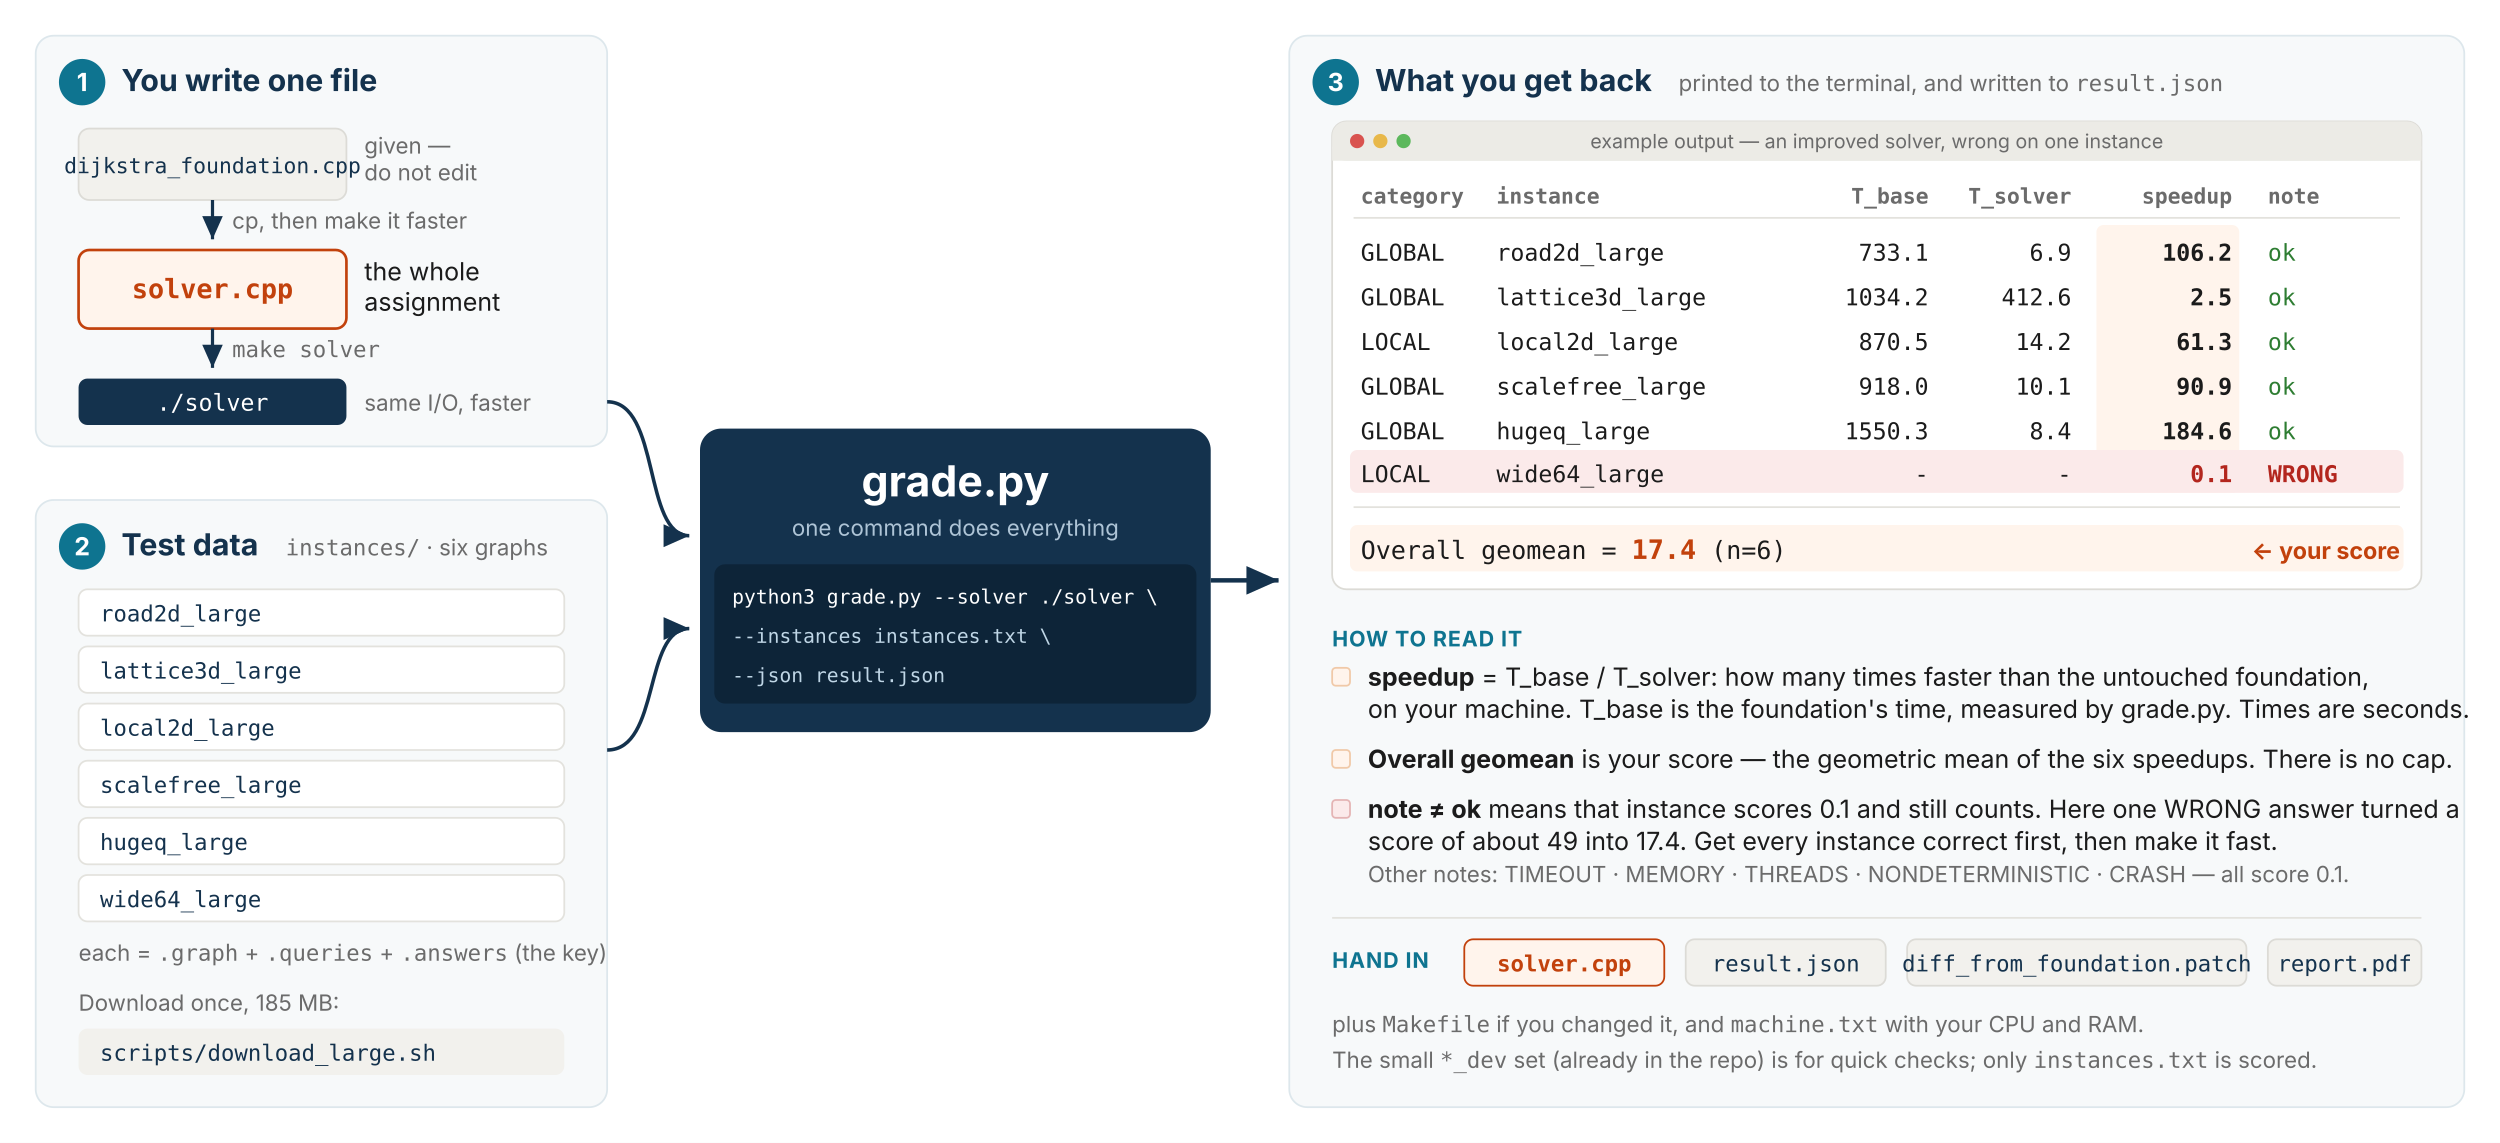
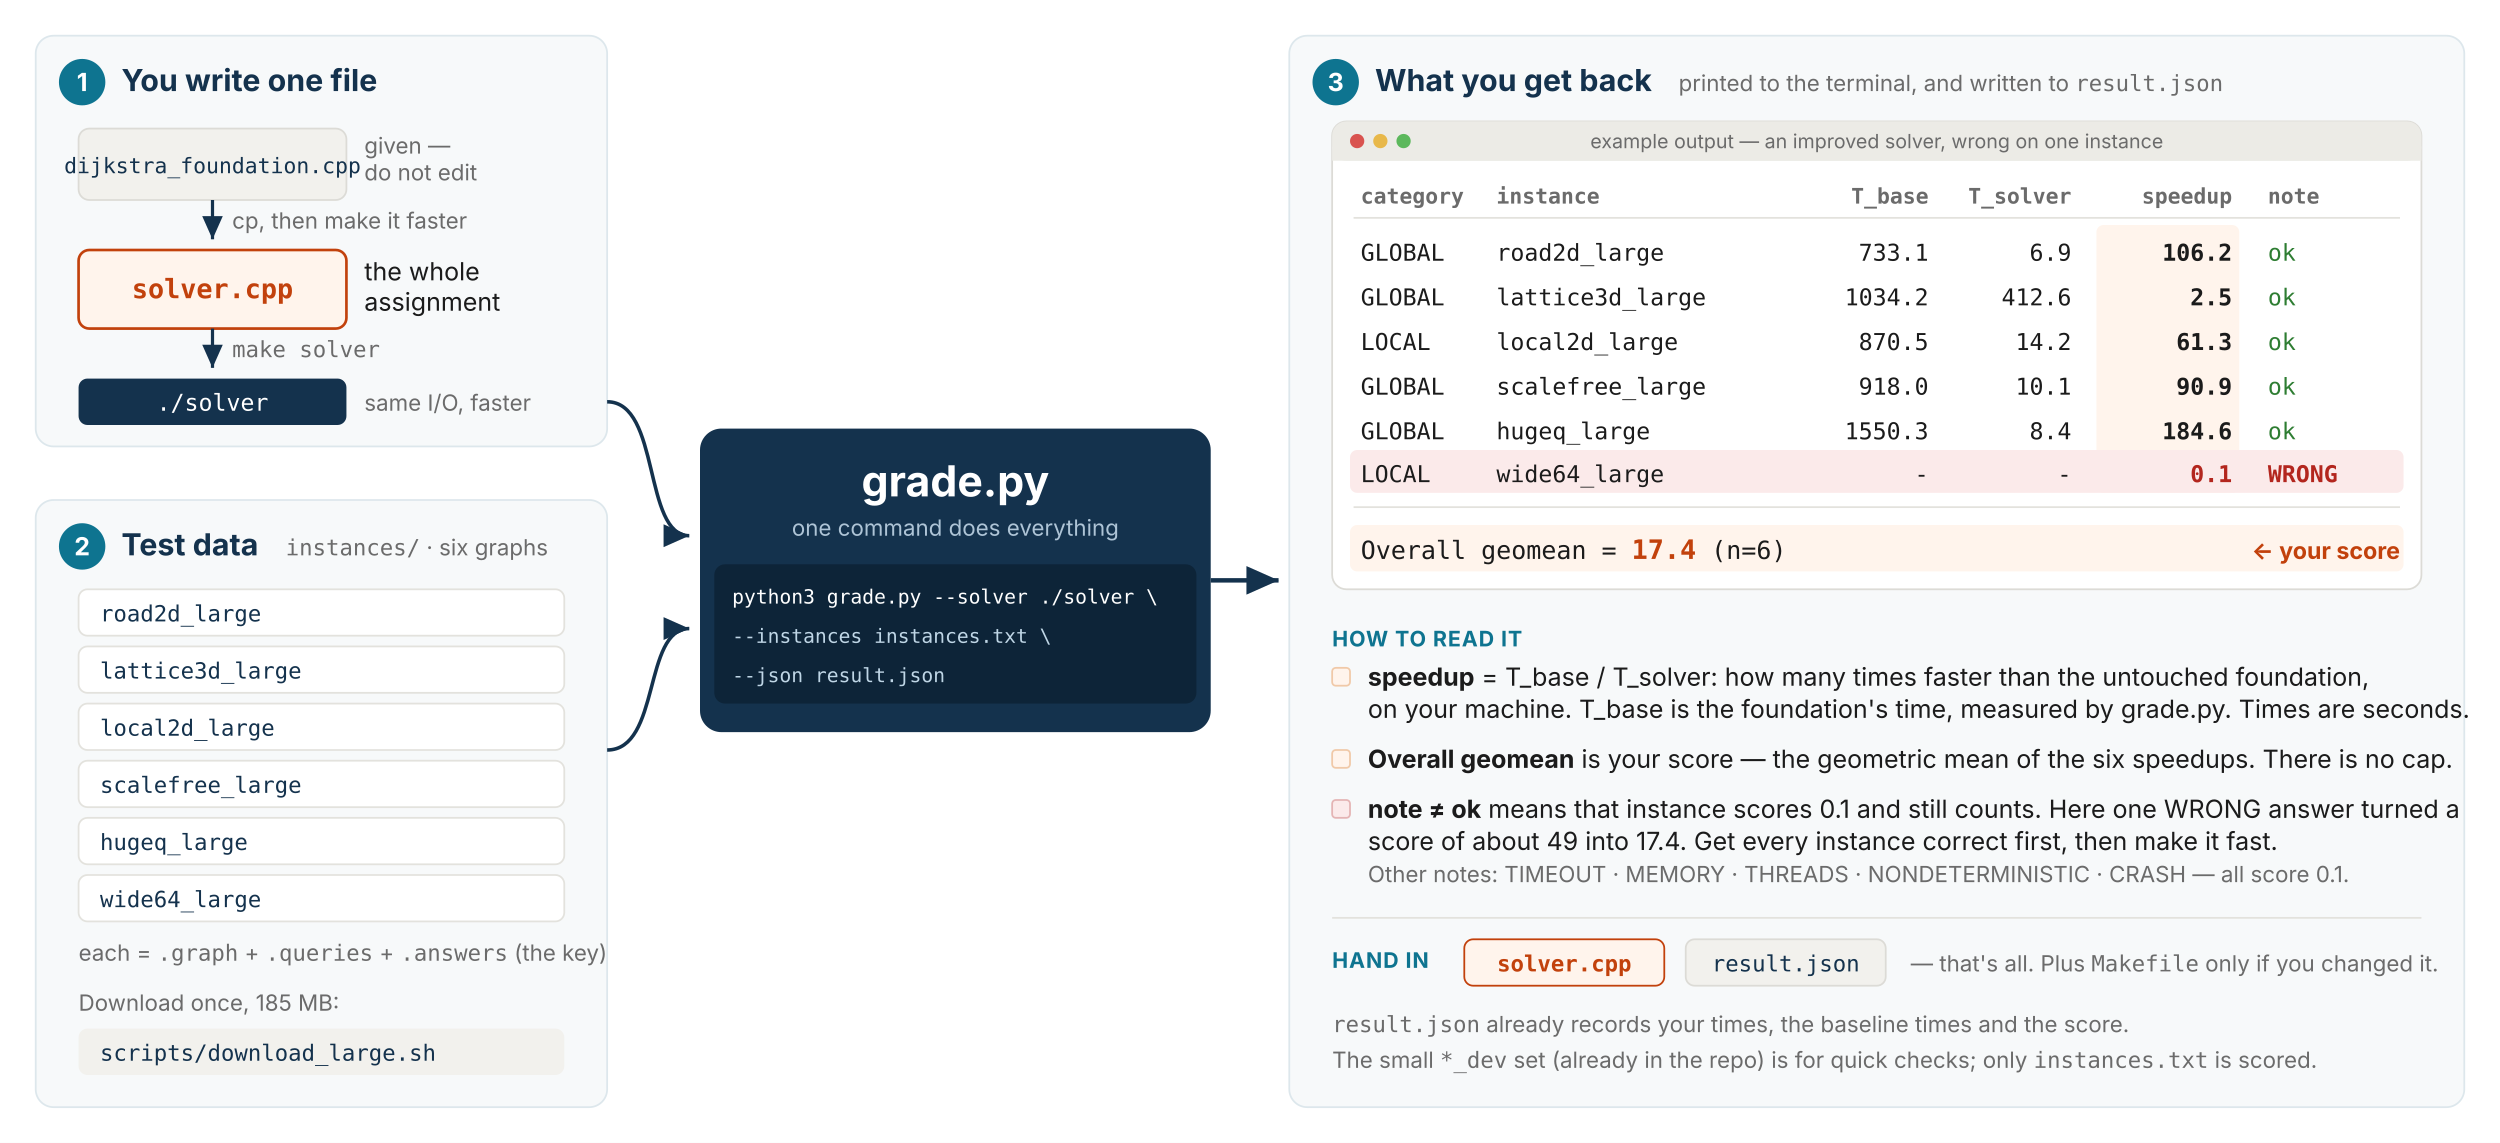
<svg xmlns="http://www.w3.org/2000/svg" viewBox="0 0 1400 640" width="1400" height="640" role="img" aria-labelledby="t d">
  <defs>
    <marker id="ar" viewBox="0 0 10 10" refX="9" refY="5" markerWidth="8" markerHeight="8" orient="auto-start-reverse">
      <path d="M0,1 L9,5 L0,9 z" fill="#14324D" />
    </marker>
  </defs>
  <style>
    .s  { font-family:"Inter","Helvetica Neue",Helvetica,Arial,sans-serif; }
    .m  { font-family:"SF Mono",Menlo,Consolas,"DejaVu Sans Mono",monospace; }
    .h  { font-size:17px; font-weight:700; fill:#14324D; }
    .b  { font-size:14px; fill:#1B1B1B; }
    .sm { font-size:12.5px; fill:#6B6B6B; }
    .lbl{ font-size:12px; font-weight:700; fill:#0E7490; letter-spacing:0.5px; }
    .tt { font-size:13px; fill:#1B1B1B; }
    .th { font-size:12px; font-weight:700; fill:#6B6B6B; }
    .acc{ fill:#C2410C; font-weight:700; }
    .bad{ fill:#B3261E; font-weight:700; }
  </style>
  <rect width="1400" height="640" fill="#FFFFFF" />
  <rect x="20" y="20" width="320" height="230" rx="10" fill="#F7F9FA" stroke="#DDE7EC" />
  <circle cx="46" cy="46" r="13" fill="#0E7490" />
  <text class="s" x="46" y="51" text-anchor="middle" font-size="14" font-weight="700" fill="#FFFFFF">1</text>
  <text class="s h" x="68" y="51">You write one file</text>
  <rect x="44" y="72" width="150" height="40" rx="6" fill="#F2F1ED" stroke="#DCDBD6" />
  <text class="m" x="119" y="97" text-anchor="middle" font-size="12" fill="#14324D">dijkstra_foundation.cpp</text>
  <text class="s sm" x="204" y="86">given —</text>
  <text class="s sm" x="204" y="101">do not edit</text>
  <path d="M119,112 L119,134" stroke="#14324D" stroke-width="1.8" marker-end="url(#ar)" fill="none" />
  <text class="s sm" x="130" y="128">cp, then make it faster</text>
  <rect x="44" y="140" width="150" height="44" rx="6" fill="#FFF4EC" stroke="#C2410C" stroke-width="1.5" />
  <text class="m" x="119" y="167" text-anchor="middle" font-size="15" fill="#C2410C" font-weight="700">solver.cpp</text>
  <text class="s b" x="204" y="157">the whole</text>
  <text class="s b" x="204" y="174">assignment</text>
  <path d="M119,184 L119,206" stroke="#14324D" stroke-width="1.8" marker-end="url(#ar)" fill="none" />
  <text class="s sm" x="130" y="200">
    <tspan class="m">make solver</tspan>
  </text>
  <rect x="44" y="212" width="150" height="26" rx="5" fill="#14324D" />
  <text class="m" x="119" y="230" text-anchor="middle" font-size="13" fill="#FFFFFF">./solver</text>
  <text class="s sm" x="204" y="230">same I/O, faster</text>
  <rect x="20" y="280" width="320" height="340" rx="10" fill="#F7F9FA" stroke="#DDE7EC" />
  <circle cx="46" cy="306" r="13" fill="#0E7490" />
  <text class="s" x="46" y="311" text-anchor="middle" font-size="14" font-weight="700" fill="#FFFFFF">2</text>
  <text class="s h" x="68" y="311">Test data</text>
  <text class="s sm" x="160" y="311">
    <tspan class="m">instances/</tspan> · six graphs</text>
  <g class="m" font-size="12.5" fill="#14324D">
    <rect x="44" y="330" width="272" height="26" rx="5" fill="#FFFFFF" stroke="#E3E2DD" />
    <text x="56" y="348">road2d_large</text>
    <rect x="44" y="362" width="272" height="26" rx="5" fill="#FFFFFF" stroke="#E3E2DD" />
    <text x="56" y="380">lattice3d_large</text>
    <rect x="44" y="394" width="272" height="26" rx="5" fill="#FFFFFF" stroke="#E3E2DD" />
    <text x="56" y="412">local2d_large</text>
    <rect x="44" y="426" width="272" height="26" rx="5" fill="#FFFFFF" stroke="#E3E2DD" />
    <text x="56" y="444">scalefree_large</text>
    <rect x="44" y="458" width="272" height="26" rx="5" fill="#FFFFFF" stroke="#E3E2DD" />
    <text x="56" y="476">hugeq_large</text>
    <rect x="44" y="490" width="272" height="26" rx="5" fill="#FFFFFF" stroke="#E3E2DD" />
    <text x="56" y="508">wide64_large</text>
  </g>
  <text class="s sm" x="44" y="538">each = <tspan class="m">.graph</tspan> + <tspan class="m">.queries</tspan> + <tspan class="m">.answers</tspan> (the key)</text>
  <text class="s sm" x="44" y="566">Download once, 185 MB:</text>
  <rect x="44" y="576" width="272" height="26" rx="5" fill="#F2F1ED" />
  <text class="m" x="56" y="594" font-size="12.5" fill="#14324D">scripts/download_large.sh</text>
  <path d="M340,225 C 370,225 360,300 386,300" stroke="#14324D" stroke-width="2" fill="none" marker-end="url(#ar)" />
  <path d="M340,420 C 370,420 360,352 386,352" stroke="#14324D" stroke-width="2" fill="none" marker-end="url(#ar)" />
  <rect x="392" y="240" width="286" height="170" rx="12" fill="#14324D" />
  <text class="s" x="535" y="278" text-anchor="middle" font-size="24" font-weight="700" fill="#FFFFFF">grade.py</text>
  <text class="s" x="535" y="300" text-anchor="middle" font-size="12.5" fill="#AEC4D6">one command does everything</text>
  <rect x="400" y="316" width="270" height="78" rx="6" fill="#0D2438" />
  <text class="m" x="410" y="338" font-size="11" fill="#FFFFFF">python3 grade.py --solver ./solver \</text>
  <text class="m" x="410" y="360" font-size="11" fill="#BFD6E6">    --instances instances.txt \</text>
  <text class="m" x="410" y="382" font-size="11" fill="#BFD6E6">    --json result.json</text>
  <path d="M678,325 L716,325" stroke="#14324D" stroke-width="2.5" fill="none" marker-end="url(#ar)" />
  <rect x="722" y="20" width="658" height="600" rx="10" fill="#F7F9FA" stroke="#DDE7EC" />
  <circle cx="748" cy="46" r="13" fill="#0E7490" />
  <text class="s" x="748" y="51" text-anchor="middle" font-size="14" font-weight="700" fill="#FFFFFF">3</text>
  <text class="s h" x="770" y="51">What you get back</text>
  <text class="s sm" x="940" y="51">printed to the terminal, and written to <tspan class="m">result.json</tspan>
  </text>
  <rect x="746" y="68" width="610" height="262" rx="8" fill="#FFFFFF" stroke="#DCDBD6" />
  <rect x="746" y="68" width="610" height="22" rx="8" fill="#ECEBE6" />
  <rect x="746" y="82" width="610" height="8" fill="#ECEBE6" />
  <circle cx="760" cy="79" r="4" fill="#D9534F" />
  <circle cx="773" cy="79" r="4" fill="#E8B84A" />
  <circle cx="786" cy="79" r="4" fill="#5CB85C" />
  <text class="s" x="1051" y="83" text-anchor="middle" font-size="11" fill="#6B6B6B">example output — an improved solver, wrong on one instance</text>
  <g class="m th" font-size="12">
    <text x="762" y="114">category</text>
    <text x="838" y="114">instance</text>
    <text x="1080" y="114" text-anchor="end">T_base</text>
    <text x="1160" y="114" text-anchor="end">T_solver</text>
    <text x="1250" y="114" text-anchor="end">speedup</text>
    <text x="1270" y="114">note</text>
  </g>
  <line x1="758" y1="122" x2="1344" y2="122" stroke="#E3E2DD" />
  <rect x="1174" y="126" width="80" height="150" rx="4" fill="#FFF4EC" />
  <rect x="756" y="252" width="590" height="24" rx="4" fill="#FBEAEA" />
  <g class="m tt" font-size="13">
    <text x="762" y="146">GLOBAL</text>
    <text x="838" y="146">road2d_large</text>
    <text x="1080" y="146" text-anchor="end">733.1</text>
    <text x="1160" y="146" text-anchor="end">6.9</text>
    <text x="1250" y="146" text-anchor="end" font-weight="700">106.2</text>
    <text x="1270" y="146" fill="#2E7D32">ok</text>
    <text x="762" y="171">GLOBAL</text>
    <text x="838" y="171">lattice3d_large</text>
    <text x="1080" y="171" text-anchor="end">1034.2</text>
    <text x="1160" y="171" text-anchor="end">412.6</text>
    <text x="1250" y="171" text-anchor="end" font-weight="700">2.5</text>
    <text x="1270" y="171" fill="#2E7D32">ok</text>
    <text x="762" y="196">LOCAL</text>
    <text x="838" y="196">local2d_large</text>
    <text x="1080" y="196" text-anchor="end">870.5</text>
    <text x="1160" y="196" text-anchor="end">14.2</text>
    <text x="1250" y="196" text-anchor="end" font-weight="700">61.3</text>
    <text x="1270" y="196" fill="#2E7D32">ok</text>
    <text x="762" y="221">GLOBAL</text>
    <text x="838" y="221">scalefree_large</text>
    <text x="1080" y="221" text-anchor="end">918.0</text>
    <text x="1160" y="221" text-anchor="end">10.1</text>
    <text x="1250" y="221" text-anchor="end" font-weight="700">90.9</text>
    <text x="1270" y="221" fill="#2E7D32">ok</text>
    <text x="762" y="246">GLOBAL</text>
    <text x="838" y="246">hugeq_large</text>
    <text x="1080" y="246" text-anchor="end">1550.3</text>
    <text x="1160" y="246" text-anchor="end">8.4</text>
    <text x="1250" y="246" text-anchor="end" font-weight="700">184.6</text>
    <text x="1270" y="246" fill="#2E7D32">ok</text>
    <text x="762" y="270">LOCAL</text>
    <text x="838" y="270">wide64_large</text>
    <text x="1080" y="270" text-anchor="end">-</text>
    <text x="1160" y="270" text-anchor="end">-</text>
    <text x="1250" y="270" text-anchor="end" class="bad">0.1</text>
    <text x="1270" y="270" class="bad">WRONG</text>
  </g>
  <line x1="758" y1="284" x2="1344" y2="284" stroke="#E3E2DD" />
  <rect x="756" y="294" width="590" height="26" rx="4" fill="#FFF4EC" />
  <text class="m" x="762" y="313" font-size="14" fill="#1B1B1B">Overall   geomean = <tspan class="acc" font-size="15">17.4</tspan>   (n=6)</text>
  <text class="s" x="1344" y="313" text-anchor="end" font-size="13" font-weight="700" fill="#C2410C">← your score</text>
  <text class="s lbl" x="746" y="362">HOW TO READ IT</text>
  <rect x="746" y="374" width="10" height="10" rx="2" fill="#FFF4EC" stroke="#F0C9A8" />
  <text class="s b" x="766" y="384">
    <tspan font-weight="700">speedup</tspan> = T_base / T_solver: how many times faster than the untouched foundation,</text>
  <text class="s b" x="766" y="402">on your machine. T_base is the foundation's time, measured by grade.py. Times are seconds.</text>
  <rect x="746" y="420" width="10" height="10" rx="2" fill="#FFF4EC" stroke="#F0C9A8" />
  <text class="s b" x="766" y="430">
    <tspan font-weight="700">Overall geomean</tspan> is your score — the geometric mean of the six speedups. There is no cap.</text>
  <rect x="746" y="448" width="10" height="10" rx="2" fill="#FBEAEA" stroke="#E4B4B4" />
  <text class="s b" x="766" y="458">
    <tspan font-weight="700">note ≠ ok</tspan> means that instance scores 0.1 and still counts. Here one WRONG answer turned a</text>
  <text class="s b" x="766" y="476">score of about 49 into 17.4. Get every instance correct first, then make it fast.</text>
  <text class="s sm" x="766" y="494">Other notes: TIMEOUT · MEMORY · THREADS · NONDETERMINISTIC · CRASH — all score 0.1.</text>
  <line x1="746" y1="514" x2="1356" y2="514" stroke="#E3E2DD" />
  <text class="s lbl" x="746" y="542">HAND IN</text>
  <rect x="820" y="526" width="112" height="26" rx="5" fill="#FFF4EC" stroke="#C2410C" />
  <text class="m" x="876" y="544" text-anchor="middle" font-size="12.5" fill="#C2410C" font-weight="700">solver.cpp</text>
  <rect x="944" y="526" width="112" height="26" rx="5" fill="#F2F1ED" stroke="#DCDBD6" />
  <text class="m" x="1000" y="544" text-anchor="middle" font-size="12.5" fill="#14324D">result.json</text>
-   <rect x="1068" y="526" width="190" height="26" rx="5" fill="#F2F1ED" stroke="#DCDBD6" />
-   <text class="m" x="1163" y="544" text-anchor="middle" font-size="12.5" fill="#14324D">diff_from_foundation.patch</text>
-   <rect x="1270" y="526" width="86" height="26" rx="5" fill="#F2F1ED" stroke="#DCDBD6" />
-   <text class="m" x="1313" y="544" text-anchor="middle" font-size="12.5" fill="#14324D">report.pdf</text>
-   <text class="s sm" x="746" y="578">plus <tspan class="m">Makefile</tspan> if you changed it, and <tspan class="m">machine.txt</tspan> with your CPU and RAM.</text>
+   <text class="s sm" x="1070" y="544">— that's all. Plus <tspan class="m">Makefile</tspan> only if you changed it.</text>
+   <text class="s sm" x="746" y="578">
+     <tspan class="m">result.json</tspan> already records your times, the baseline times and the score.</text>
  <text class="s sm" x="746" y="598">The small <tspan class="m">*_dev</tspan> set (already in the repo) is for quick checks; only <tspan class="m">instances.txt</tspan> is scored.</text>
</svg>
